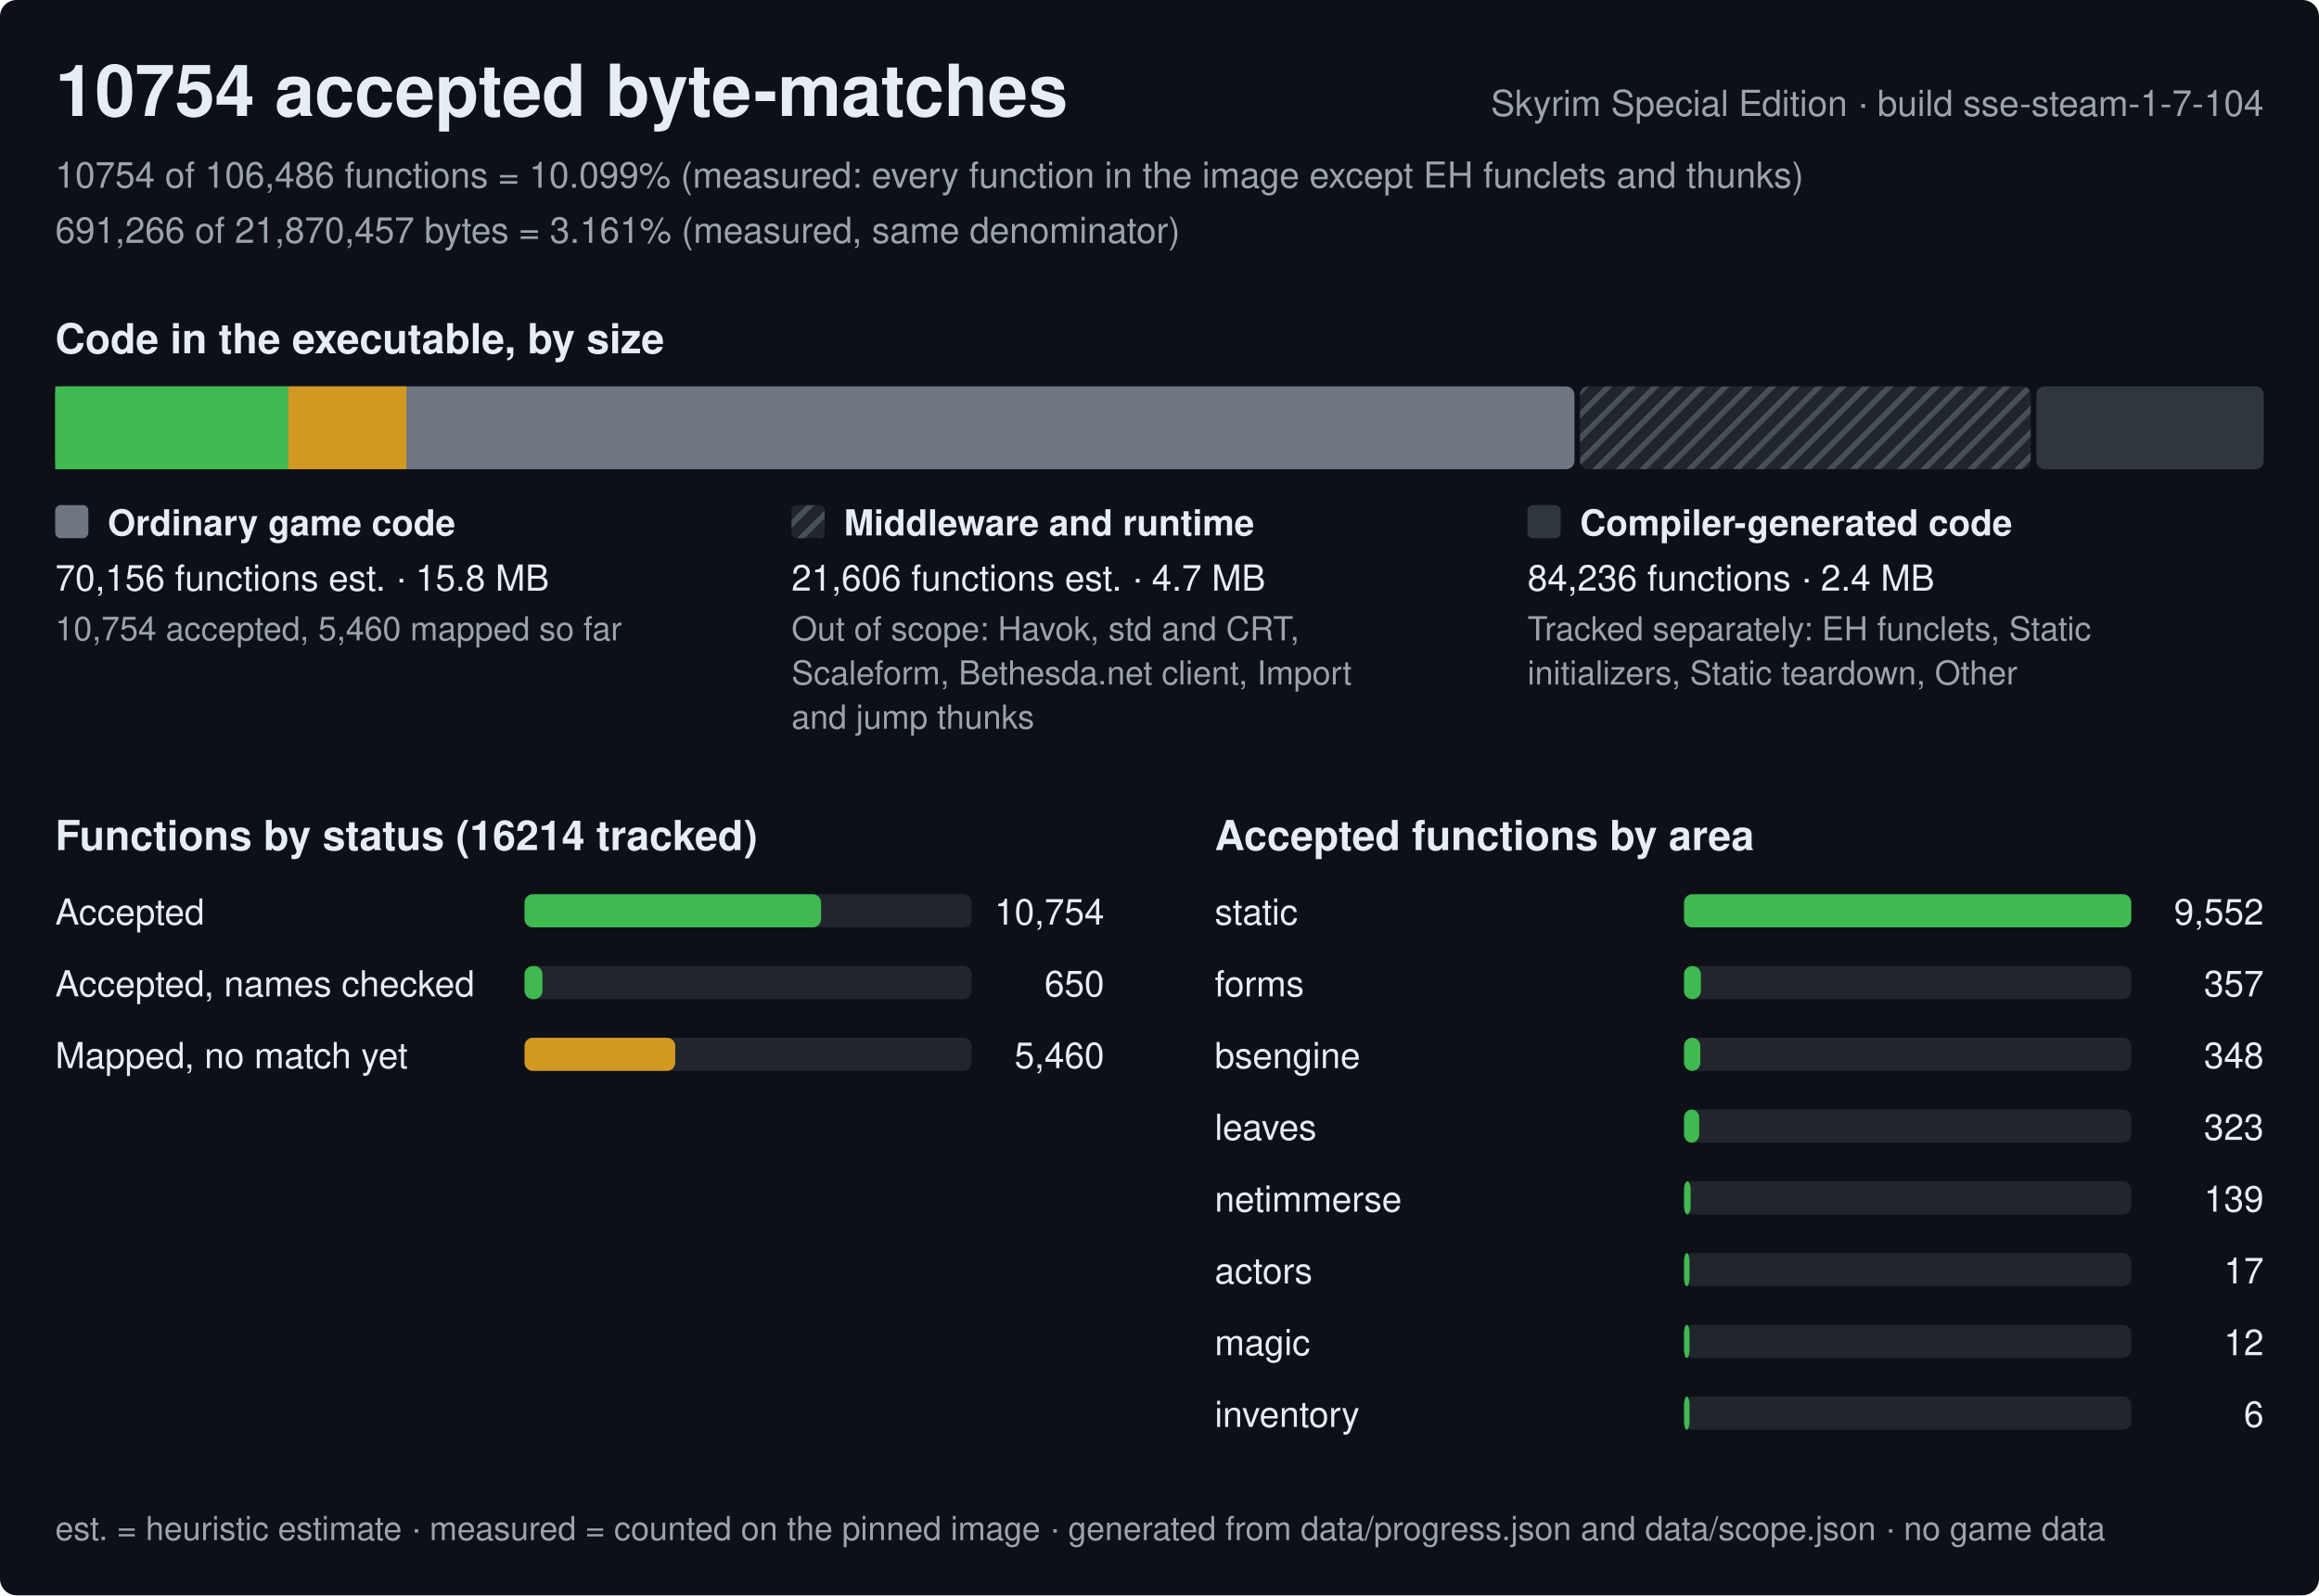
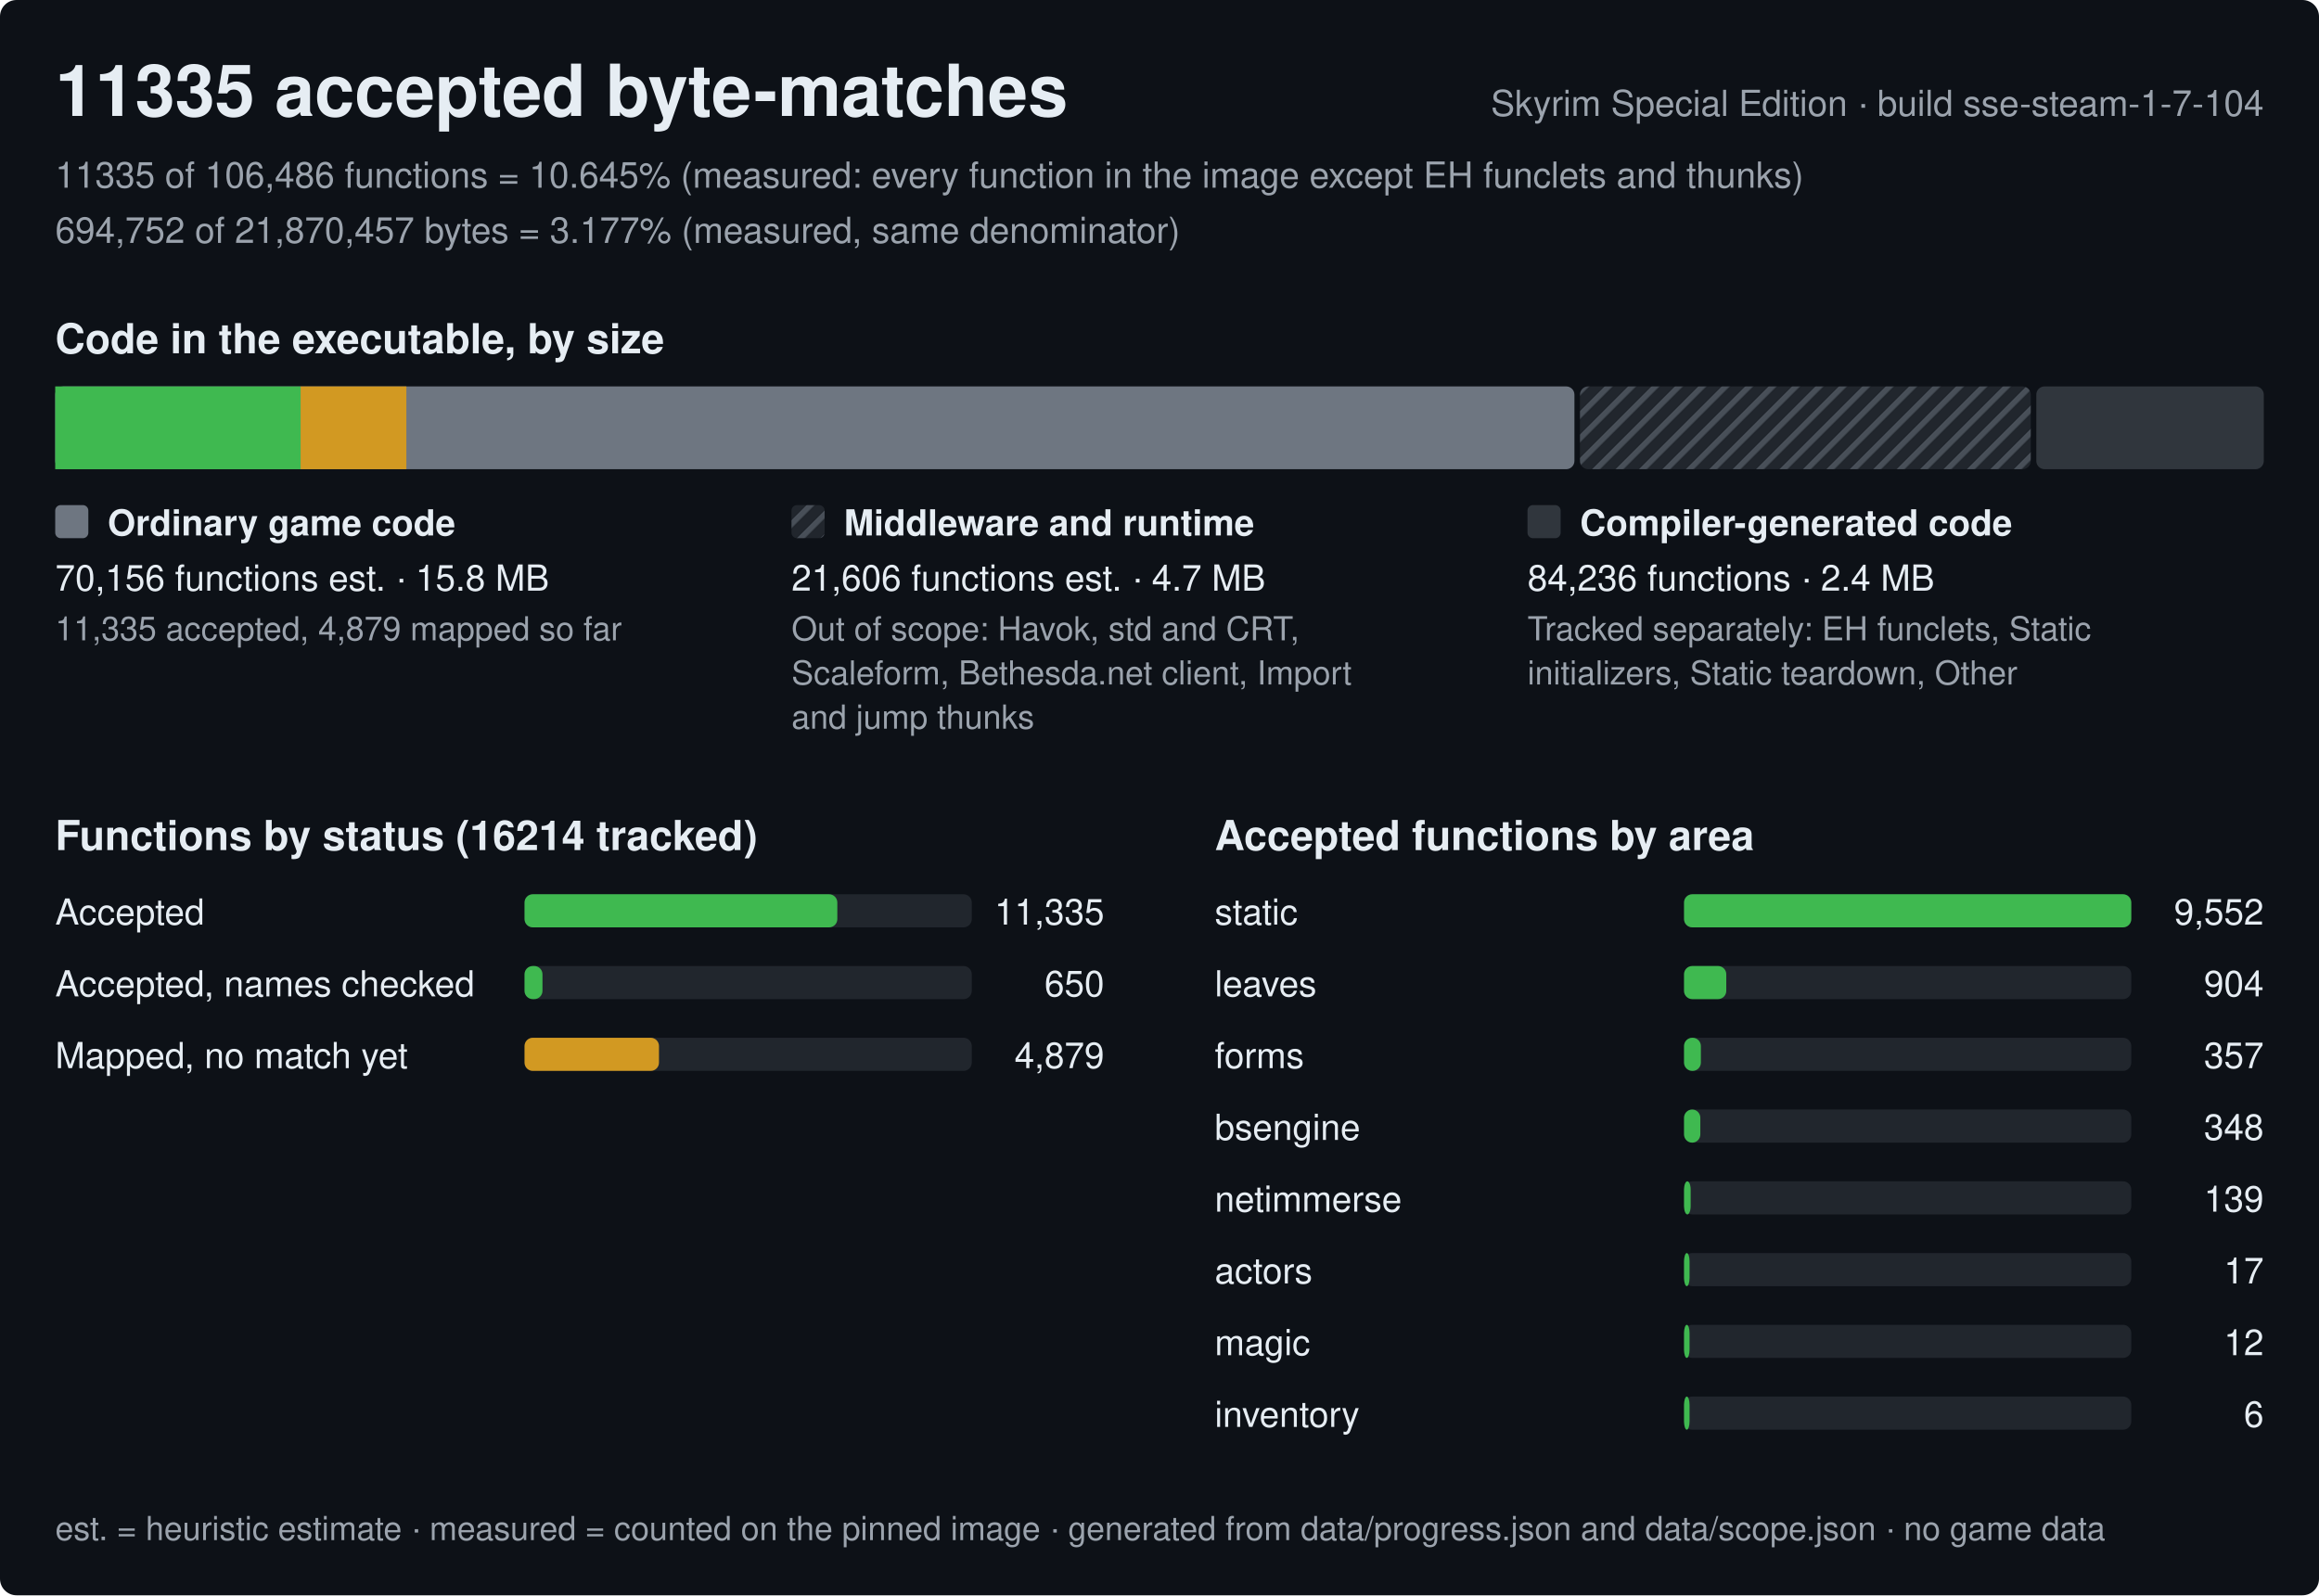
<svg xmlns="http://www.w3.org/2000/svg" width="840" height="578" viewBox="0 0 840 578" role="img" aria-label="Progress of the Skyrim Special Edition byte-matching reconstruction, build sse-steam-1-7-104">
  <style>text{font-family:-apple-system,BlinkMacSystemFont,'Segoe UI',Helvetica,Arial,sans-serif;fill:#e6edf3;white-space:pre}.h{font-size:26px;font-weight:600}.st{font-size:15px;font-weight:600}.lb{font-size:13px;font-weight:600}.bl{font-size:12px;font-weight:600;stroke:#0d1117;stroke-width:3px;paint-order:stroke;stroke-linejoin:round}.rl{font-size:13px}.fn{font-size:12px;fill:#9ba3ad}.mu{fill:#9ba3ad}</style>
  <defs>
    <pattern id="hx" width="6" height="6" patternUnits="userSpaceOnUse" patternTransform="rotate(45)">
      <rect width="6" height="6" fill="#21262d" />
      <rect width="2" height="6" fill="#484f58" />
    </pattern>
  </defs>
  <rect width="840" height="578" rx="6" fill="#0d1117" />
-   <text x="20" y="42" class="h">10754 accepted byte-matches</text>
+   <text x="20" y="42" class="h">11335 accepted byte-matches</text>
  <text x="820" y="42" class="rl mu" text-anchor="end">Skyrim Special Edition · build sse-steam-1-7-104</text>
-   <text x="20" y="68" class="rl mu">10754 of 106,486 functions = 10.099% (measured: every function in the image except EH funclets and thunks)</text>
-   <text x="20" y="88" class="rl mu">691,266 of 21,870,457 bytes = 3.161% (measured, same denominator)</text>
+   <text x="20" y="68" class="rl mu">11335 of 106,486 functions = 10.645% (measured: every function in the image except EH funclets and thunks)</text>
+   <text x="20" y="88" class="rl mu">694,752 of 21,870,457 bytes = 3.177% (measured, same denominator)</text>
  <text x="20" y="128" class="st">Code in the executable, by size</text>
  <rect x="20" y="140" width="550.3" height="30" rx="3" fill="#6e7681" />
-   <rect x="20" y="140" width="84.4" height="30" fill="#3fb950" />
-   <rect x="104.4" y="140" width="42.8" height="30" fill="#d29922" />
+   <rect x="20" y="140" width="88.9" height="30" fill="#3fb950" />
+   <rect x="108.9" y="140" width="38.3" height="30" fill="#d29922" />
  <rect x="572.3" y="140" width="163.3" height="30" rx="3" fill="url(#hx)" />
  <rect x="737.6" y="140" width="82.4" height="30" rx="3" fill="#30363d" />
  <rect x="20" y="183" width="12" height="12" rx="2" fill="#6e7681" />
  <text x="39" y="194" class="lb">Ordinary game code</text>
  <text x="20" y="214" class="rl">70,156 functions est. · 15.8 MB</text>
-   <text x="20" y="232" class="fn">10,754 accepted, 5,460 mapped so far</text>
+   <text x="20" y="232" class="fn">11,335 accepted, 4,879 mapped so far</text>
  <rect x="286.7" y="183" width="12" height="12" rx="2" fill="url(#hx)" />
  <text x="305.7" y="194" class="lb">Middleware and runtime</text>
  <text x="286.7" y="214" class="rl">21,606 functions est. · 4.7 MB</text>
  <text x="286.7" y="232" class="fn">Out of scope: Havok, std and CRT,</text>
  <text x="286.7" y="248" class="fn">Scaleform, Bethesda.net client, Import</text>
  <text x="286.7" y="264" class="fn">and jump thunks</text>
  <rect x="553.3" y="183" width="12" height="12" rx="2" fill="#30363d" />
  <text x="572.3" y="194" class="lb">Compiler-generated code</text>
  <text x="553.3" y="214" class="rl">84,236 functions · 2.4 MB</text>
  <text x="553.3" y="232" class="fn">Tracked separately: EH funclets, Static</text>
  <text x="553.3" y="248" class="fn">initializers, Static teardown, Other</text>
  <text x="20" y="308" class="st">Functions by status (16214 tracked)</text>
  <text x="20" y="335" class="rl">Accepted</text>
  <rect x="190" y="324" width="162.0" height="12" rx="3" fill="#21262d" />
-   <rect x="190" y="324" width="107.4" height="12" rx="3" fill="#3fb950" />
-   <text x="400.0" y="335" class="rl" text-anchor="end">10,754</text>
+   <rect x="190" y="324" width="113.3" height="12" rx="3" fill="#3fb950" />
+   <text x="400.0" y="335" class="rl" text-anchor="end">11,335</text>
  <text x="20" y="361" class="rl">Accepted, names checked</text>
  <rect x="190" y="350" width="162.0" height="12" rx="3" fill="#21262d" />
  <rect x="190" y="350" width="6.5" height="12" rx="3" fill="#3fb950" />
  <text x="400.0" y="361" class="rl" text-anchor="end">650</text>
  <text x="20" y="387" class="rl">Mapped, no match yet</text>
  <rect x="190" y="376" width="162.0" height="12" rx="3" fill="#21262d" />
-   <rect x="190" y="376" width="54.6" height="12" rx="3" fill="#d29922" />
-   <text x="400.0" y="387" class="rl" text-anchor="end">5,460</text>
+   <rect x="190" y="376" width="48.7" height="12" rx="3" fill="#d29922" />
+   <text x="400.0" y="387" class="rl" text-anchor="end">4,879</text>
  <text x="440.0" y="308" class="st">Accepted functions by area</text>
  <text x="440.0" y="335" class="rl">static</text>
  <rect x="610.0" y="324" width="162.0" height="12" rx="3" fill="#21262d" />
  <rect x="610.0" y="324" width="162" height="12" rx="3" fill="#3fb950" />
  <text x="820.0" y="335" class="rl" text-anchor="end">9,552</text>
-   <text x="440.0" y="361" class="rl">forms</text>
+   <text x="440.0" y="361" class="rl">leaves</text>
  <rect x="610.0" y="350" width="162.0" height="12" rx="3" fill="#21262d" />
-   <rect x="610.0" y="350" width="6.1" height="12" rx="3" fill="#3fb950" />
-   <text x="820.0" y="361" class="rl" text-anchor="end">357</text>
-   <text x="440.0" y="387" class="rl">bsengine</text>
+   <rect x="610.0" y="350" width="15.3" height="12" rx="3" fill="#3fb950" />
+   <text x="820.0" y="361" class="rl" text-anchor="end">904</text>
+   <text x="440.0" y="387" class="rl">forms</text>
  <rect x="610.0" y="376" width="162.0" height="12" rx="3" fill="#21262d" />
-   <rect x="610.0" y="376" width="5.9" height="12" rx="3" fill="#3fb950" />
-   <text x="820.0" y="387" class="rl" text-anchor="end">348</text>
-   <text x="440.0" y="413" class="rl">leaves</text>
+   <rect x="610.0" y="376" width="6.1" height="12" rx="3" fill="#3fb950" />
+   <text x="820.0" y="387" class="rl" text-anchor="end">357</text>
+   <text x="440.0" y="413" class="rl">bsengine</text>
  <rect x="610.0" y="402" width="162.0" height="12" rx="3" fill="#21262d" />
-   <rect x="610.0" y="402" width="5.5" height="12" rx="3" fill="#3fb950" />
-   <text x="820.0" y="413" class="rl" text-anchor="end">323</text>
+   <rect x="610.0" y="402" width="5.9" height="12" rx="3" fill="#3fb950" />
+   <text x="820.0" y="413" class="rl" text-anchor="end">348</text>
  <text x="440.0" y="439" class="rl">netimmerse</text>
  <rect x="610.0" y="428" width="162.0" height="12" rx="3" fill="#21262d" />
  <rect x="610.0" y="428" width="2.4" height="12" rx="3" fill="#3fb950" />
  <text x="820.0" y="439" class="rl" text-anchor="end">139</text>
  <text x="440.0" y="465" class="rl">actors</text>
  <rect x="610.0" y="454" width="162.0" height="12" rx="3" fill="#21262d" />
  <rect x="610.0" y="454" width="2" height="12" rx="3" fill="#3fb950" />
  <text x="820.0" y="465" class="rl" text-anchor="end">17</text>
  <text x="440.0" y="491" class="rl">magic</text>
  <rect x="610.0" y="480" width="162.0" height="12" rx="3" fill="#21262d" />
  <rect x="610.0" y="480" width="2" height="12" rx="3" fill="#3fb950" />
  <text x="820.0" y="491" class="rl" text-anchor="end">12</text>
  <text x="440.0" y="517" class="rl">inventory</text>
  <rect x="610.0" y="506" width="162.0" height="12" rx="3" fill="#21262d" />
  <rect x="610.0" y="506" width="2" height="12" rx="3" fill="#3fb950" />
  <text x="820.0" y="517" class="rl" text-anchor="end">6</text>
  <text x="20" y="558" class="fn">est. = heuristic estimate · measured = counted on the pinned image · generated from data/progress.json and data/scope.json · no game data</text>
</svg>
